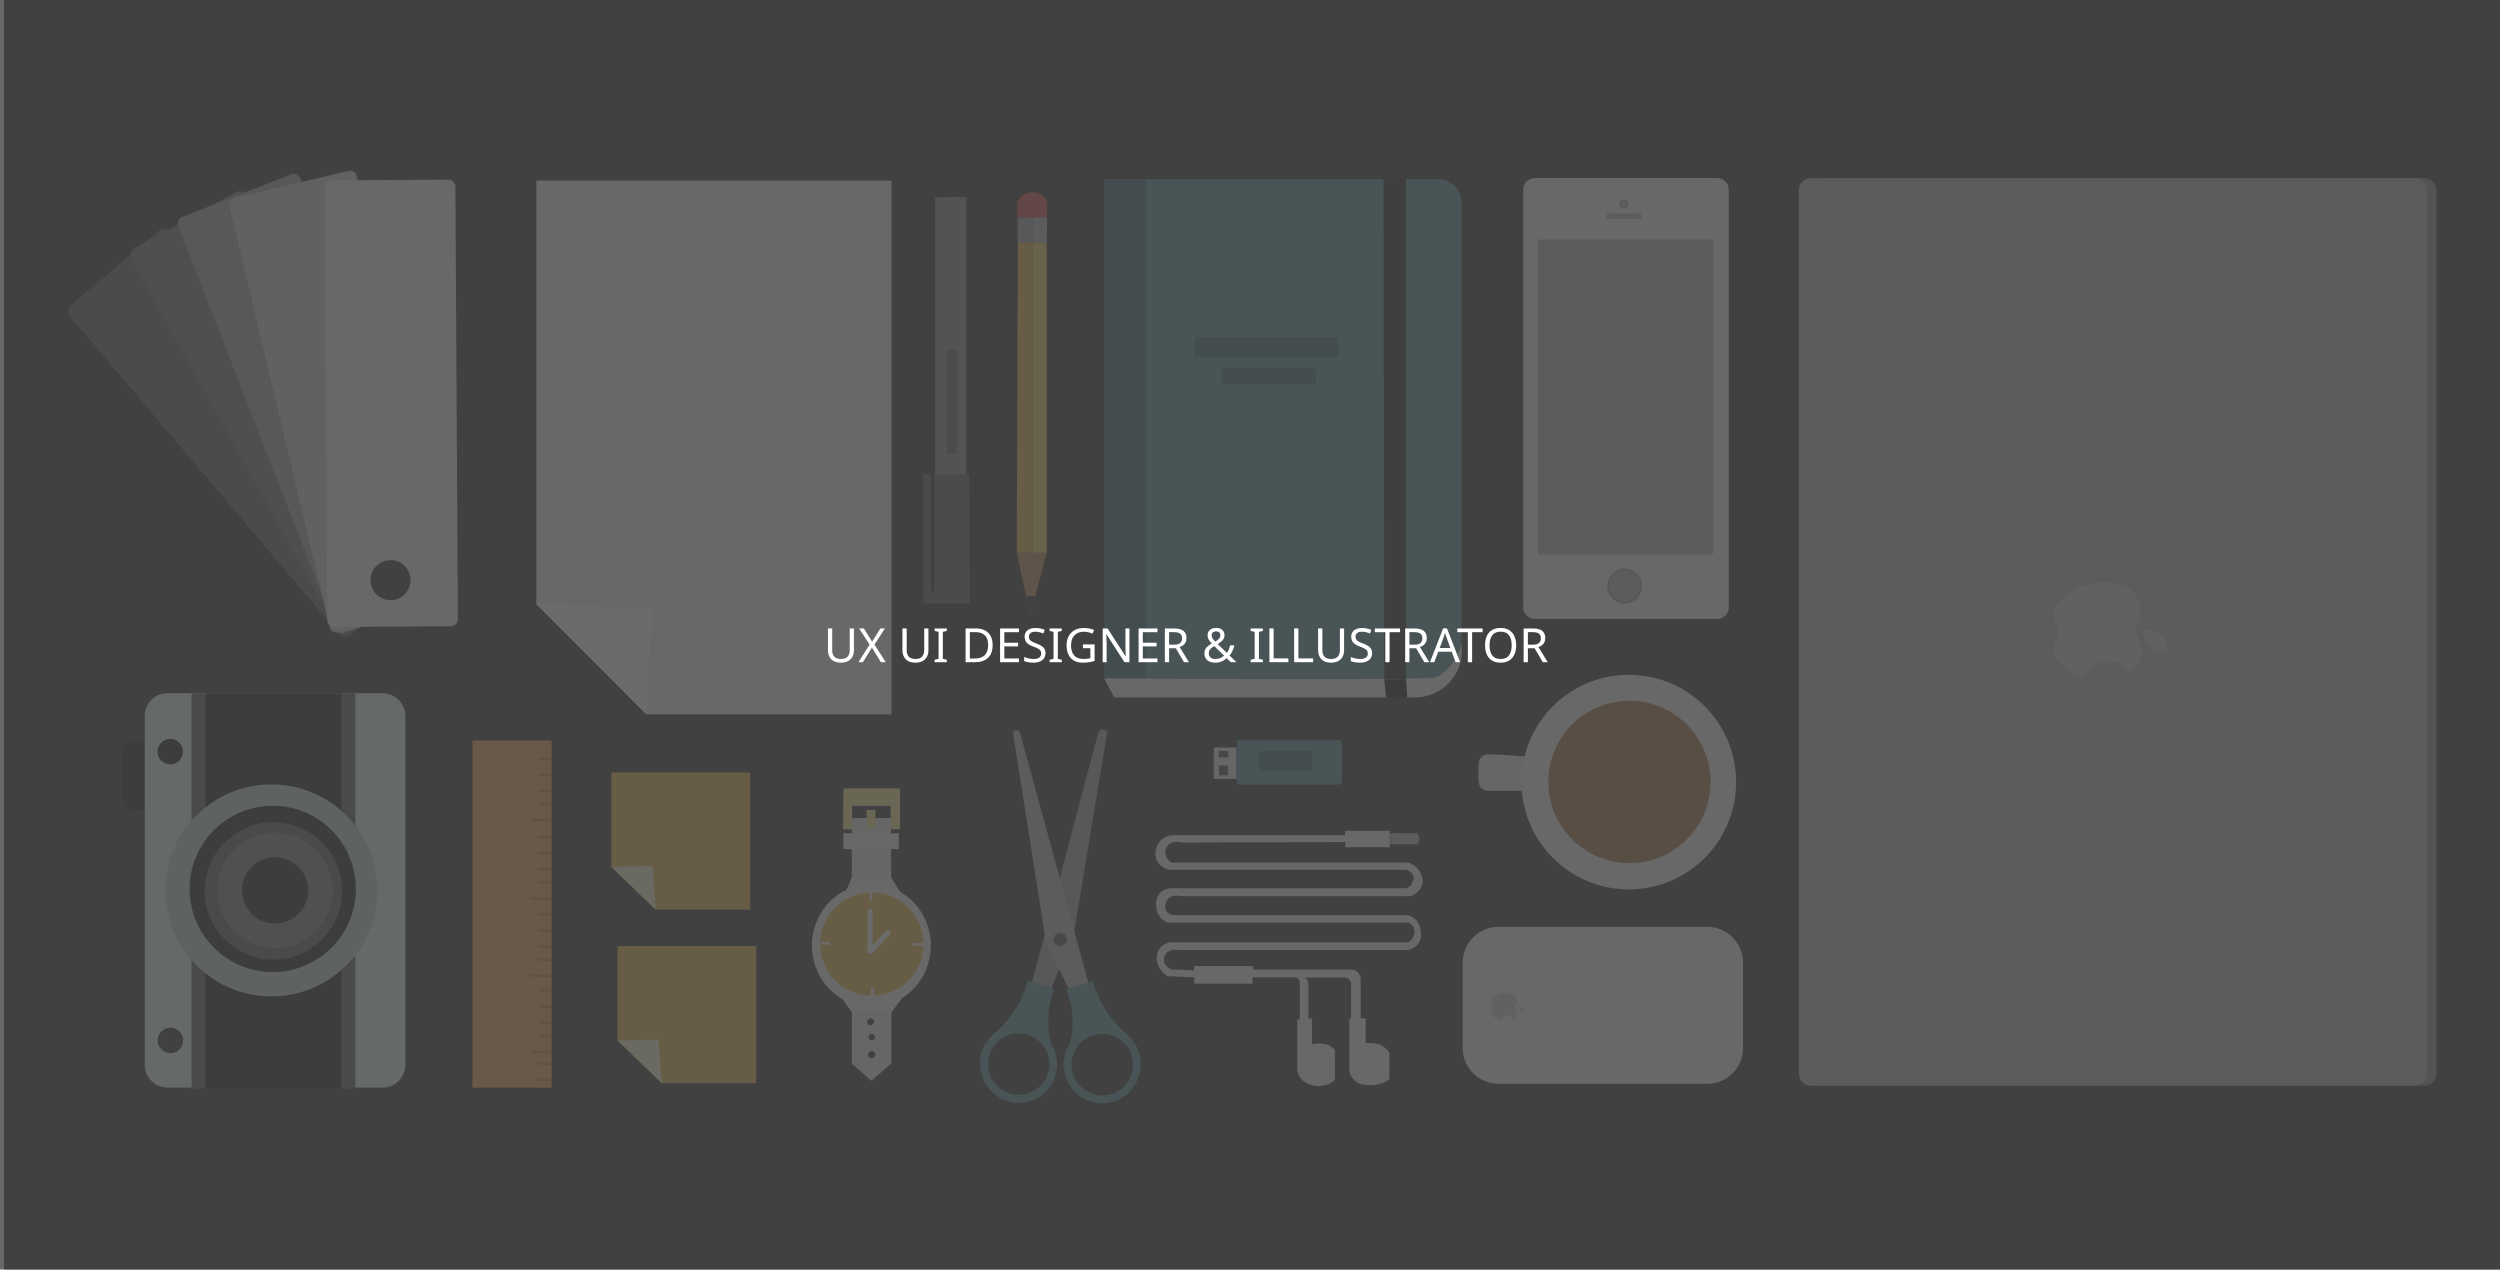
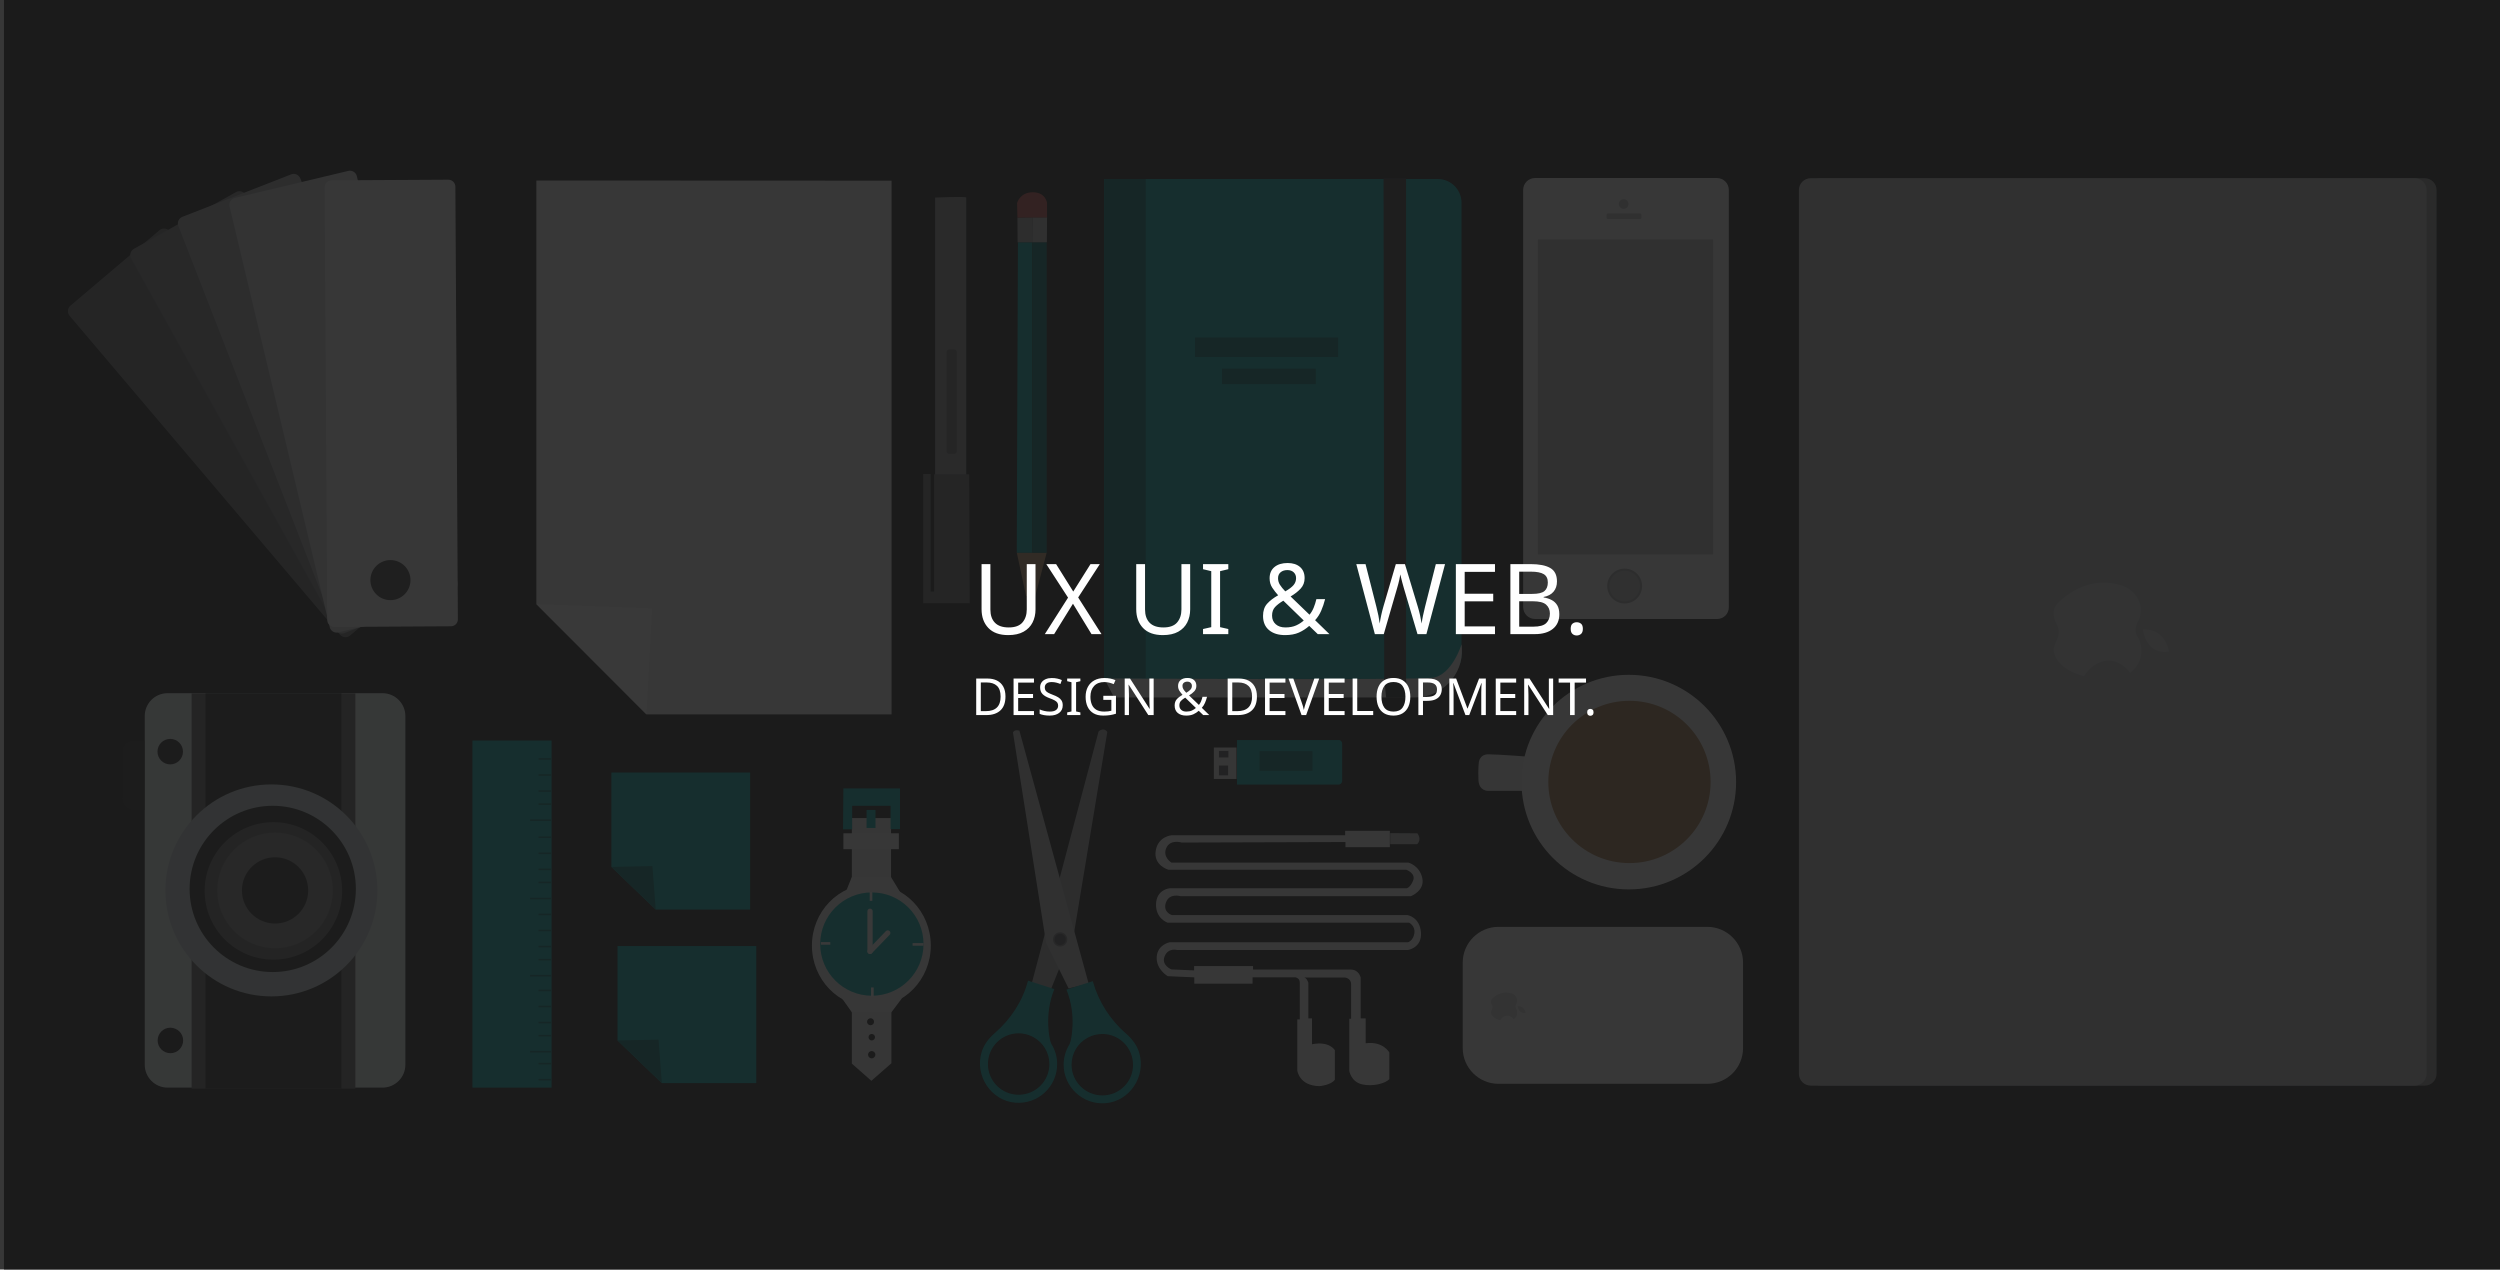
<svg xmlns="http://www.w3.org/2000/svg" version="1.1" id="Layer_1" x="0px" y="0px" viewBox="0 0 1509.7 766.6" style="enable-background:new 0 0 1509.7 766.6;" xml:space="preserve">
  <style type="text/css">
- 	.st0{fill:#414141;}
+ 	.st0{fill:#212121;}
	.st1{fill:#919395;}
	.st2{fill:#BABCBE;}
	.st3{fill:#D0D1D2;}
	.st4{fill:#F1F1F1;}
	.st5{fill:#BABCBE;stroke:#A5A7AA;stroke-width:1.256;stroke-miterlimit:10;}
	.st6{fill:#C2976A;}
- 	.st7{fill:#EBC15A;}
- 	.st8{fill:#F8D673;}
+ 	.st7{fill:#00B2B0;}
+ 	.st8{fill:#037774;}
	.st9{fill:#A5A7AA;}
- 	.st10{fill:#D45A55;}
- 	.st11{fill:#5F9899;}
- 	.st12{fill:#477379;}
- 	.st13{fill:#37383C;}
- 	.st14{fill:#28292B;}
- 	.st15{fill:#E6E6E6;}
- 	.st16{fill:#A77C4F;}
- 	.st17{fill:#FDF9D5;}
- 	.st18{fill:#F6AE62;}
- 	.st19{fill:none;stroke:#DA8C40;stroke-width:1.586;stroke-miterlimit:10;}
- 	.st20{fill:#FFFFFF;}
- 	.st21{fill:#6D6F70;}
- 	.st22{fill:none;stroke:#FFFFFF;stroke-width:1.586;stroke-miterlimit:10;}
- 	.st23{fill:none;stroke:#FFFFFF;stroke-width:3.173;stroke-linecap:round;stroke-linejoin:round;stroke-miterlimit:10;}
- 	.st24{fill:#F9EA95;}
- 	.st25{fill:#808083;}
- 	.st26{fill:#59595C;}
- 	.st27{fill:#EAF5F4;}
- 	.st28{fill:#686868;}
- 	.st29{fill:#2D2D2D;}
- 	.st30{fill:#CAD6D7;}
- 	.st31{fill:#818282;}
- 	.st32{opacity:0.78;fill:#414141;}
- 	.st33{font-family:'Lato-Semibold';}
- 	.st34{font-size:28.527px;}
+ 	.st10{fill:#414141;}
+ 	.st11{fill:#D45A55;}
+ 	.st12{fill:#37383C;}
+ 	.st13{fill:#28292B;}
+ 	.st14{fill:#E6E6E6;}
+ 	.st15{fill:#A77C4F;}
+ 	.st16{fill:none;stroke:#037774;stroke-miterlimit:10;}
+ 	.st17{fill:#FFFFFF;}
+ 	.st18{fill:#6D6F70;}
+ 	.st19{fill:none;stroke:#FFFFFF;stroke-width:1.586;stroke-miterlimit:10;}
+ 	.st20{fill:none;stroke:#FFFFFF;stroke-width:3.173;stroke-linecap:round;stroke-linejoin:round;stroke-miterlimit:10;}
+ 	.st21{fill:#808083;}
+ 	.st22{fill:#59595C;}
+ 	.st23{fill:#EAF5F4;}
+ 	.st24{fill:#686868;}
+ 	.st25{fill:#2D2D2D;}
+ 	.st26{fill:#CAD6D7;}
+ 	.st27{fill:#818282;}
+ 	.st28{opacity:0.86;fill:#191919;enable-background:new    ;}
+ 	.st29{font-family:'Lato-Semibold';}
+ 	.st30{font-size:59.225px;}
+ 	.st31{font-size:30.901px;}
</style>
  <g>
-     <rect x="2.4" y="0" class="st0" width="1507.3" height="766.6" />
+     <rect x="2.4" class="st0" width="1507.3" height="766.6" />
  </g>
  <g>
    <path class="st1" d="M1464.2,655.6h-364.7c-4,0-7.2-3.2-7.2-7.2V114.8c0-4,3.2-7.2,7.2-7.2h364.7c4,0,7.2,3.2,7.2,7.2v533.6   C1471.4,652.4,1468.2,655.6,1464.2,655.6z" />
    <path class="st2" d="M1458.2,655.6h-364.7c-4,0-7.2-3.2-7.2-7.2V114.8c0-4,3.2-7.2,7.2-7.2h364.7c4,0,7.2,3.2,7.2,7.2v533.6   C1465.4,652.4,1462.1,655.6,1458.2,655.6z" />
    <g>
      <path class="st3" d="M1293.9,380.1c0,0,12.8-1.9,16,13.3C1309.9,393.4,1297,397.1,1293.9,380.1z" />
      <path class="st3" d="M1289.4,359c2.7,3.4,4.9,8.5,2.4,15.2c0,0-4,5.6-0.9,10.3s4.4,15.2-4.6,21.9c0,0-7.5-10.9-18.3-6.3    c0,0-5.6,1.9-9.5,8.3c0,0-16.7-3.6-18.4-15.4c0,0-0.6-1.2,2.3-7.5c0,0,2-4.2-0.6-8.9s-2.2-9.4,0.7-12.3c2.7-2.7,17-16.9,37.4-11.2    C1283.7,354,1287,356.1,1289.4,359z" />
    </g>
  </g>
  <g>
    <path class="st4" d="M1031,654.5H904.9c-11.9,0-21.6-9.7-21.6-21.6v-51.6c0-11.9,9.7-21.6,21.6-21.6H1031   c11.9,0,21.6,9.7,21.6,21.6v51.6C1052.6,644.8,1043,654.5,1031,654.5z" />
    <g>
      <path class="st3" d="M916.5,607.7c0,0,3.8-0.6,4.8,3.9C921.2,611.6,917.4,612.7,916.5,607.7z" />
-       <path class="st3" d="M915.1,601.4c0.8,1,1.5,2.5,0.7,4.5c0,0-1.2,1.7-0.3,3.1s1.3,4.5-1.4,6.5c0,0-2.2-3.2-5.4-1.9    c0,0-1.7,0.6-2.8,2.5c0,0-5-1.1-5.5-4.6c0,0-0.2-0.4,0.7-2.2c0,0,0.6-1.2-0.2-2.6c-0.8-1.4-0.6-2.8,0.2-3.6    c0.8-0.8,5.1-5,11.1-3.3C913.4,599.9,914.4,600.5,915.1,601.4z" />
+       <path class="st3" d="M915.1,601.4c0.8,1,1.5,2.5,0.7,4.5c0,0-1.2,1.7-0.3,3.1s1.3,4.5-1.4,6.5c0,0-2.2-3.2-5.4-1.9    c0,0-1.7,0.6-2.8,2.5c0,0-5-1.1-5.5-4.6c0,0-0.2-0.4,0.7-2.2c0,0,0.6-1.2-0.2-2.6c-0.8-1.4-0.6-2.8,0.2-3.6s5.1-5,11.1-3.3    C913.4,599.9,914.4,600.5,915.1,601.4z" />
    </g>
  </g>
  <g>
    <path class="st4" d="M1036.9,373.8H927c-4,0-7.2-3.2-7.2-7.2V114.7c0-4,3.2-7.2,7.2-7.2h109.8c4,0,7.2,3.2,7.2,7.2v251.9   C1044.1,370.6,1040.9,373.8,1036.9,373.8z" />
    <rect x="928.7" y="144.6" class="st2" width="105.8" height="190.2" />
    <path class="st2" d="M990.3,132.3h-19.2c-0.5,0-0.9-0.4-0.9-0.9v-1.6c0-0.5,0.4-0.9,0.9-0.9h19.2c0.5,0,0.9,0.4,0.9,0.9v1.6   C991.2,131.9,990.8,132.3,990.3,132.3z" />
    <circle class="st2" cx="980.5" cy="123.2" r="2.9" />
    <circle class="st5" cx="981.1" cy="353.9" r="9.9" />
  </g>
  <g>
    <polygon class="st6" points="614,333.7 622.1,371.6 632.1,333.7  " />
    <polygon class="st7" points="614.7,146.3 623.4,146.3 623.4,333.8 614,333.8  " />
    <polygon class="st8" points="632.1,146.3 623.4,146.3 623.4,333.8 632.1,333.8  " />
    <polygon class="st9" points="614.4,131.4 623.4,131.2 623.3,146.3 614.5,146.3  " />
    <polygon class="st2" points="623.4,131.2 632.3,131.2 632.2,146.3 623.3,146.3  " />
-     <polygon class="st0" points="619.5,360 625.2,360 622.1,371.6  " />
-     <path class="st10" d="M614.4,131.4l17.9-0.1v-8.7c0,0-0.7-6.5-8.6-6.5s-9.5,6.5-9.5,6.5L614.4,131.4z" />
+     <polygon class="st10" points="619.5,360 625.2,360 622.1,371.6  " />
+     <path class="st11" d="M614.4,131.4l17.9-0.1v-8.7c0,0-0.7-6.5-8.6-6.5s-9.5,6.5-9.5,6.5L614.4,131.4z" />
  </g>
  <g>
-     <path class="st11" d="M868.2,410H666.8V108.1h201.4c8,0,14.4,6.4,14.4,14.4v273C882.6,403.5,876.1,410,868.2,410z" />
-     <rect x="666.8" y="108.1" class="st12" width="25.1" height="301.6" />
+     <path class="st7" d="M868.2,410H666.8V108.1h201.4c8,0,14.4,6.4,14.4,14.4v273C882.6,403.5,876.1,410,868.2,410z" />
+     <rect x="666.8" y="108.1" class="st8" width="25.1" height="301.6" />
    <path class="st4" d="M666.8,409.7l6,11.5h181.5c16.3,0,29.5-13.6,28.5-29.9c0-0.7-0.1-1.5-0.2-2.2c0,0-5.7,18.7-17.6,20.2   C853.1,410.8,666.8,409.7,666.8,409.7z" />
-     <polygon class="st13" points="835.5,107.6 849.1,107.6 849.1,410.2 835.9,410.2  " />
-     <polygon class="st14" points="837.1,421.4 849.8,421.4 849.1,410.2 835.9,410.2  " />
-     <rect x="721.6" y="203.8" class="st12" width="86.5" height="11.8" />
-     <rect x="737.9" y="222.6" class="st12" width="56.7" height="9.4" />
+     <polygon class="st12" points="835.5,107.6 849.1,107.6 849.1,410.2 835.9,410.2  " />
+     <polygon class="st13" points="837.1,421.4 849.8,421.4 849.1,410.2 835.9,410.2  " />
+     <rect x="721.6" y="203.8" class="st8" width="86.5" height="11.8" />
+     <rect x="737.9" y="222.6" class="st8" width="56.7" height="9.4" />
  </g>
  <g>
-     <path class="st15" d="M921.9,477.6h-23.2c0,0-5.6,0.3-5.9-6.5c-0.3-6.9,0.2-10.5,0.2-10.5s0.2-5.1,5.8-5.1c5.7,0,25.1,1.5,25.1,1.5   L921.9,477.6z" />
+     <path class="st14" d="M921.9,477.6h-23.2c0,0-5.6,0.3-5.9-6.5c-0.3-6.9,0.2-10.5,0.2-10.5s0.2-5.1,5.8-5.1c5.7,0,25.1,1.5,25.1,1.5   L921.9,477.6z" />
    <circle class="st4" cx="983.6" cy="472.3" r="64.8" />
-     <circle class="st16" cx="984" cy="472.2" r="49" />
+     <circle class="st15" cx="984" cy="472.2" r="49" />
  </g>
  <g>
-     <path class="st4" d="M812.5,508.5v3.1h26.8v-9.9h-27v2.7H707.5c0,0-8.2,0.6-9.6,9.4c-1.4,8.8,7.6,11.4,7.6,11.4h143.7   c0,0,5.8,2.1,4.2,6.4s-3.9,4.8-3.9,4.8H706.4c0,0-8,0.6-8.3,9.5c-0.3,8.9,7,11.3,7,11.3h145.8c0,0,3.9,1.9,3.2,6.4   c-0.7,4.5-3.8,5.4-3.8,5.4H706.4c0,0-7.4,1.3-7.9,8.9c-0.4,7.6,6.7,11.6,6.7,11.6l16,0.7v3.8h35.2v-3.8h25.9c0,0,2.6,0.4,2.6,3.1   c0,2.6,0,22.3,0,22.3h-1.5v30.8c0,0,1,9.3,13.4,9.5c0,0,7.1-0.6,9.3-3.9v-17.8c0,0-3.2-5.7-13.8-3.6V615h-2.2v-21.5   c0,0-1-3.6-3.2-3.2h25.2c0,0,3.8,0.3,3.8,4.1s0,20.8,0,20.8h-1.1v31.5c0,0,1,6.5,7.6,8.1c6.6,1.6,14.5-0.6,16.6-3.2v-16   c0,0-3.7-7-14.3-5.6V615h-3v-24.6c0,0-0.9-4.8-5.9-4.9c-5.1-0.1-59.1,0-59.1,0v-2.1h-35.6v2.6l-13.7-0.6c0,0-6.3-2.5-4.1-7.9   c2.2-5.4,7.6-3.8,7.6-3.8h139.3c0,0,8.6-1.3,7.9-10.6s-8.1-10.5-8.1-10.5H707.7c0,0-5.7-1.7-3.6-7.6s8.8-3.8,8.8-3.8H852   c0,0,8.6-3.3,6.9-11c-1.7-7.6-8.4-9.3-8.4-9.3H707.4c0,0-5.5-3.3-3.1-8.8c2.4-5.5,9.3-3.3,9.3-3.3L812.5,508.5z" />
+     <path class="st4" d="M812.5,508.5v3.1h26.8v-9.9h-27v2.7H707.5c0,0-8.2,0.6-9.6,9.4c-1.4,8.8,7.6,11.4,7.6,11.4h143.7   c0,0,5.8,2.1,4.2,6.4s-3.9,4.8-3.9,4.8H706.4c0,0-8,0.6-8.3,9.5s7,11.3,7,11.3h145.8c0,0,3.9,1.9,3.2,6.4s-3.8,5.4-3.8,5.4H706.4   c0,0-7.4,1.3-7.9,8.9c-0.4,7.6,6.7,11.6,6.7,11.6l16,0.7v3.8h35.2v-3.8h25.9c0,0,2.6,0.4,2.6,3.1c0,2.6,0,22.3,0,22.3h-1.5v30.8   c0,0,1,9.3,13.4,9.5c0,0,7.1-0.6,9.3-3.9v-17.8c0,0-3.2-5.7-13.8-3.6V615h-2.2v-21.5c0,0-1-3.6-3.2-3.2h25.2c0,0,3.8,0.3,3.8,4.1   s0,20.8,0,20.8h-1.1v31.5c0,0,1,6.5,7.6,8.1s14.5-0.6,16.6-3.2v-16c0,0-3.7-7-14.3-5.6v-15h-3v-24.6c0,0-0.9-4.8-5.9-4.9   c-5.1-0.1-59.1,0-59.1,0v-2.1h-35.6v2.6l-13.7-0.6c0,0-6.3-2.5-4.1-7.9s7.6-3.8,7.6-3.8h139.3c0,0,8.6-1.3,7.9-10.6   s-8.1-10.5-8.1-10.5H707.7c0,0-5.7-1.7-3.6-7.6s8.8-3.8,8.8-3.8H852c0,0,8.6-3.3,6.9-11c-1.7-7.6-8.4-9.3-8.4-9.3H707.4   c0,0-5.5-3.3-3.1-8.8s9.3-3.3,9.3-3.3L812.5,508.5z" />
    <path class="st2" d="M855.9,503.2c0,0,3,3.5-0.1,6.6h-16.3v-6.7L855.9,503.2z" />
  </g>
  <g>
    <polygon class="st7" points="372.9,571.3 372.9,628.3 399.7,654.1 456.7,654.1 456.7,571.3  " />
-     <polygon class="st17" points="397.7,627.8 399.7,654.1 372.9,628.3  " />
+     <polygon class="st8" points="397.7,627.8 399.7,654.1 372.9,628.3  " />
  </g>
  <g>
    <polygon class="st7" points="369.2,466.5 369.2,523.5 396,549.3 453,549.3 453,466.5  " />
-     <polygon class="st17" points="394,523 396,549.3 369.2,523.5  " />
+     <polygon class="st8" points="394,523 396,549.3 369.2,523.5  " />
  </g>
  <g>
-     <rect x="285.3" y="447.2" class="st18" width="47.8" height="209.6" />
-     <line class="st19" x1="332.8" y1="458.3" x2="325.2" y2="458.3" />
-     <line class="st19" x1="332.8" y1="468" x2="325.2" y2="468" />
-     <line class="st19" x1="332.8" y1="477.7" x2="325.2" y2="477.7" />
-     <line class="st19" x1="332.8" y1="485.6" x2="325.2" y2="485.6" />
-     <line class="st19" x1="332.8" y1="495.3" x2="320.1" y2="495.3" />
-     <line class="st19" x1="332.8" y1="505.6" x2="325.2" y2="505.6" />
-     <line class="st19" x1="332.8" y1="515.3" x2="325.2" y2="515.3" />
-     <line class="st19" x1="332.8" y1="525" x2="325.2" y2="525" />
-     <line class="st19" x1="332.8" y1="532.9" x2="325.2" y2="532.9" />
-     <line class="st19" x1="332.8" y1="542.6" x2="320.1" y2="542.6" />
-     <line class="st19" x1="332.8" y1="552.2" x2="325.2" y2="552.2" />
-     <line class="st19" x1="332.8" y1="561.9" x2="325.2" y2="561.9" />
-     <line class="st19" x1="332.8" y1="571.6" x2="325.2" y2="571.6" />
-     <line class="st19" x1="332.8" y1="579.5" x2="325.2" y2="579.5" />
-     <line class="st19" x1="332.8" y1="589.2" x2="320.1" y2="589.2" />
-     <line class="st19" x1="332.8" y1="598.1" x2="325.2" y2="598.1" />
-     <line class="st19" x1="332.8" y1="607.8" x2="325.2" y2="607.8" />
-     <line class="st19" x1="332.8" y1="642.3" x2="325.2" y2="642.3" />
-     <line class="st19" x1="332.8" y1="652" x2="325.2" y2="652" />
-     <line class="st19" x1="332.8" y1="617.5" x2="325.2" y2="617.5" />
-     <line class="st19" x1="332.8" y1="625.4" x2="325.2" y2="625.4" />
-     <line class="st19" x1="332.8" y1="635.1" x2="320.1" y2="635.1" />
+     <rect x="285.3" y="447.2" class="st7" width="47.8" height="209.6" />
+     <line class="st16" x1="332.8" y1="458.3" x2="325.2" y2="458.3" />
+     <line class="st16" x1="332.8" y1="468" x2="325.2" y2="468" />
+     <line class="st16" x1="332.8" y1="477.7" x2="325.2" y2="477.7" />
+     <line class="st16" x1="332.8" y1="485.6" x2="325.2" y2="485.6" />
+     <line class="st16" x1="332.8" y1="495.3" x2="320.1" y2="495.3" />
+     <line class="st16" x1="332.8" y1="505.6" x2="325.2" y2="505.6" />
+     <line class="st16" x1="332.8" y1="515.3" x2="325.2" y2="515.3" />
+     <line class="st16" x1="332.8" y1="525" x2="325.2" y2="525" />
+     <line class="st16" x1="332.8" y1="532.9" x2="325.2" y2="532.9" />
+     <line class="st16" x1="332.8" y1="542.6" x2="320.1" y2="542.6" />
+     <line class="st16" x1="332.8" y1="552.2" x2="325.2" y2="552.2" />
+     <line class="st16" x1="332.8" y1="561.9" x2="325.2" y2="561.9" />
+     <line class="st16" x1="332.8" y1="571.6" x2="325.2" y2="571.6" />
+     <line class="st16" x1="332.8" y1="579.5" x2="325.2" y2="579.5" />
+     <line class="st16" x1="332.8" y1="589.2" x2="320.1" y2="589.2" />
+     <line class="st16" x1="332.8" y1="598.1" x2="325.2" y2="598.1" />
+     <line class="st16" x1="332.8" y1="607.8" x2="325.2" y2="607.8" />
+     <line class="st16" x1="332.8" y1="642.3" x2="325.2" y2="642.3" />
+     <line class="st16" x1="332.8" y1="652" x2="325.2" y2="652" />
+     <line class="st16" x1="332.8" y1="617.5" x2="325.2" y2="617.5" />
+     <line class="st16" x1="332.8" y1="625.4" x2="325.2" y2="625.4" />
+     <line class="st16" x1="332.8" y1="635.1" x2="320.1" y2="635.1" />
  </g>
  <polygon class="st4" points="323.9,109 323.9,364.8 390.4,431.4 538.4,431.4 538.4,109.1 " />
-   <polygon class="st20" points="393.8,367.4 390.4,431.4 323.9,364.8 " />
-   <path class="st1" d="M583.5,119.3v167.7h-18.8V119.3C564.7,119.3,583.5,118.5,583.5,119.3z" />
-   <polygon class="st21" points="585.3,286.4 564.1,286.4 564.1,357.2 562,357.2 562,286.2 557.5,286.2 557.5,364.3 585.6,364.3 " />
-   <path class="st21" d="M571.6,272.5v-59.9c0-0.9,0.7-1.6,1.6-1.6h3c0.9,0,1.6,0.7,1.6,1.6v59.9c0,0.9-0.7,1.6-1.6,1.6h-3  C572.3,274.1,571.6,273.4,571.6,272.5z" />
+   <polygon class="st17" points="393.8,367.4 390.4,431.4 323.9,364.8 " />
+   <path class="st1" d="M583.5,119.3V287h-18.8V119.3C564.7,119.3,583.5,118.5,583.5,119.3z" />
+   <polygon class="st18" points="585.3,286.4 564.1,286.4 564.1,357.2 562,357.2 562,286.2 557.5,286.2 557.5,364.3 585.6,364.3 " />
+   <path class="st18" d="M571.6,272.5v-59.9c0-0.9,0.7-1.6,1.6-1.6h3c0.9,0,1.6,0.7,1.6,1.6v59.9c0,0.9-0.7,1.6-1.6,1.6h-3  C572.3,274.1,571.6,273.4,571.6,272.5z" />
  <g>
    <ellipse class="st4" cx="526.2" cy="571" rx="35.9" ry="37.1" />
    <circle class="st7" cx="526.5" cy="570.1" r="31.2" />
-     <line class="st22" x1="551.1" y1="570.3" x2="557.7" y2="570.3" />
-     <line class="st22" x1="526.8" y1="601.8" x2="526.8" y2="596.3" />
-     <line class="st22" x1="526" y1="538.3" x2="526" y2="544" />
-     <line class="st22" x1="495.7" y1="569.7" x2="501.4" y2="569.7" />
-     <line class="st23" x1="525.4" y1="550.3" x2="525.4" y2="574.5" />
-     <line class="st23" x1="525.4" y1="574.5" x2="536.1" y2="563.4" />
-     <path class="st15" d="M514.4,605.8v36.5l11.8,10.4l12.1-10.6v-36.2H514.4z M525.7,614.9c1.2,0,2.1,0.9,2.1,2.1   c0,1.2-0.9,2.1-2.1,2.1c-1.1,0-2.1-0.9-2.1-2.1C523.6,615.9,524.6,614.9,525.7,614.9z M528.4,626.3c0,1.1-0.9,2-2,2   c-1.1,0-1.9-0.9-1.9-2c0-1.1,0.9-1.9,1.9-1.9C527.5,624.4,528.4,625.3,528.4,626.3z M526.4,639.1c-1.2,0-2.2-1-2.2-2.2   c0-1.2,1-2.2,2.2-2.2c1.2,0,2.2,1,2.2,2.2C528.6,638.1,527.6,639.1,526.4,639.1z" />
-     <rect x="514.4" y="494" class="st15" width="23.7" height="41.3" />
+     <line class="st19" x1="551.1" y1="570.3" x2="557.7" y2="570.3" />
+     <line class="st19" x1="526.8" y1="601.8" x2="526.8" y2="596.3" />
+     <line class="st19" x1="526" y1="538.3" x2="526" y2="544" />
+     <line class="st19" x1="495.7" y1="569.7" x2="501.4" y2="569.7" />
+     <line class="st20" x1="525.4" y1="550.3" x2="525.4" y2="574.5" />
+     <line class="st20" x1="525.4" y1="574.5" x2="536.1" y2="563.4" />
+     <path class="st14" d="M514.4,605.8v36.5l11.8,10.4l12.1-10.6v-36.2h-23.9V605.8z M525.7,614.9c1.2,0,2.1,0.9,2.1,2.1   c0,1.2-0.9,2.1-2.1,2.1c-1.1,0-2.1-0.9-2.1-2.1C523.6,615.9,524.6,614.9,525.7,614.9z M528.4,626.3c0,1.1-0.9,2-2,2s-1.9-0.9-1.9-2   s0.9-1.9,1.9-1.9C527.5,624.4,528.4,625.3,528.4,626.3z M526.4,639.1c-1.2,0-2.2-1-2.2-2.2s1-2.2,2.2-2.2s2.2,1,2.2,2.2   C528.6,638.1,527.6,639.1,526.4,639.1z" />
+     <rect x="514.4" y="494" class="st14" width="23.7" height="41.3" />
    <polygon class="st4" points="511,538 514.3,529.8 538.1,529.7 544,539.4  " />
    <polygon class="st4" points="507.9,602.1 514.4,611.3 538.3,611.3 544.7,602.8  " />
-     <polygon class="st24" points="509.1,500.8 514.6,500.8 514.6,486.6 537.8,486.6 537.8,500.7 543.5,500.7 543.5,476.1 509.3,476.1     " />
-     <rect x="523.3" y="489.1" class="st24" width="5.4" height="10.9" />
+     <polygon class="st7" points="509.1,500.8 514.6,500.8 514.6,486.6 537.8,486.6 537.8,500.7 543.5,500.7 543.5,476.1 509.3,476.1     " />
+     <rect x="523.3" y="489.1" class="st7" width="5.4" height="10.9" />
    <rect x="509.3" y="503.2" class="st4" width="33.5" height="9.6" />
  </g>
  <g>
-     <path class="st21" d="M265.1,338.3l-53.7,45.5c-1.8,1.5-4.5,1.3-6.1-0.5L42,190.7c-1.5-1.8-1.3-4.5,0.5-6.1L96.3,139   c1.8-1.5,4.5-1.3,6.1,0.5l163.2,192.6C267.2,334,266.9,336.7,265.1,338.3z" />
-     <path class="st25" d="M270.7,346.9l-61.6,34.2c-2.1,1.2-4.7,0.4-5.9-1.7L79.2,156.1c-1.2-2.1-0.4-4.7,1.7-5.9l61.6-34.2   c2.1-1.2,4.7-0.4,5.9,1.7l124.1,223.4C273.5,343.2,272.8,345.8,270.7,346.9z" />
+     <path class="st18" d="M265.1,338.3l-53.7,45.5c-1.8,1.5-4.5,1.3-6.1-0.5L42,190.7c-1.5-1.8-1.3-4.5,0.5-6.1L96.3,139   c1.8-1.5,4.5-1.3,6.1,0.5l163.2,192.6C267.2,334,266.9,336.7,265.1,338.3z" />
+     <path class="st21" d="M270.7,346.9l-61.6,34.2c-2.1,1.2-4.7,0.4-5.9-1.7l-124-223.3c-1.2-2.1-0.4-4.7,1.7-5.9l61.6-34.2   c2.1-1.2,4.7-0.4,5.9,1.7l124.1,223.4C273.5,343.2,272.8,345.8,270.7,346.9z" />
    <path class="st9" d="M273.6,356.8L208,382.3c-2.2,0.9-4.7-0.2-5.6-2.5l-94.7-243.3c-0.9-2.2,0.2-4.7,2.5-5.6l65.6-25.6   c2.2-0.9,4.7,0.2,5.6,2.5l94.7,243.3C276.9,353.4,275.8,355.9,273.6,356.8z" />
    <path class="st3" d="M272.8,365.6l-68.5,16.3c-2.3,0.6-4.7-0.9-5.2-3.2l-60.5-254c-0.6-2.3,0.9-4.7,3.2-5.2l68.5-16.3   c2.3-0.6,4.7,0.9,5.2,3.2l60.5,254C276.6,362.7,275.1,365.1,272.8,365.6z" />
    <path class="st4" d="M272.3,378.2l-70.4,0.4c-2.4,0-4.3-1.9-4.3-4.3L196,113.2c0-2.4,1.9-4.3,4.3-4.3l70.4-0.4   c2.4,0,4.3,1.9,4.3,4.3l1.5,261.1C276.6,376.2,274.7,378.2,272.3,378.2z" />
-     <ellipse transform="matrix(0.8334 -0.5527 0.5527 0.8334 -154.3096 188.7272)" class="st0" cx="235.8" cy="350.3" rx="12.1" ry="12.1" />
+     <ellipse transform="matrix(0.8334 -0.5527 0.5527 0.8334 -154.3397 188.7054)" class="st10" cx="235.8" cy="350.3" rx="12.1" ry="12.1" />
  </g>
  <g>
-     <path class="st11" d="M810.5,449v22.6c0,1.2-1,2.2-2.2,2.2H747v-26.9h61.4C809.5,446.8,810.5,447.8,810.5,449z" />
-     <rect x="730.4" y="454" transform="matrix(4.472340e-11 -1 1 4.472340e-11 278.9758 1200.811)" class="st15" width="19" height="13.7" />
-     <rect x="735.9" y="462.6" transform="matrix(4.540996e-11 -1 1 4.540996e-11 273.5236 1204.082)" class="st26" width="5.9" height="5.5" />
-     <rect x="736.9" y="452.5" transform="matrix(4.587359e-11 -1 1 4.587359e-11 283.5557 1194.268)" class="st26" width="3.9" height="5.7" />
-     <rect x="770.6" y="443.5" transform="matrix(4.476781e-11 -1 1 4.476781e-11 317.0599 1236.055)" class="st12" width="11.9" height="32" />
+     <path class="st7" d="M810.5,449v22.6c0,1.2-1,2.2-2.2,2.2H747v-26.9h61.4C809.5,446.8,810.5,447.8,810.5,449z" />
+     <rect x="733" y="451.4" class="st14" width="13.7" height="19" />
+     <rect x="736.1" y="462.3" class="st22" width="5.5" height="5.9" />
+     <rect x="736.1" y="453.5" class="st22" width="5.7" height="3.9" />
+     <rect x="760.6" y="453.6" class="st8" width="32" height="11.9" />
  </g>
  <g>
-     <path class="st9" d="M622.7,595.1l11.8,2.7l14.3-35.6l19.9-120.2c0,0-2-3.2-5.3-0.3L622.7,595.1z" />
+     <path class="st9" d="M622.7,595.1l11.8,2.7l14.3-35.6L668.7,442c0,0-2-3.2-5.3-0.3L622.7,595.1z" />
    <path class="st2" d="M615.6,441.2l41.8,152.7l-12.1,3l-13.6-27.5l-20-127.1C611.8,442.4,612.2,440.3,615.6,441.2z" />
-     <circle class="st25" cx="640.2" cy="567.3" r="4.3" />
-     <circle class="st26" cx="640.2" cy="567.3" r="3.4" />
-     <path class="st11" d="M660,592.8c0-0.2-0.1-0.3-0.1-0.3l-15.9,5.1c6.5,15.9,2.5,31.2,2.5,31.2l-0.7,1.9c-2.2,3.6-3.5,7.8-3.5,12.2   c0,13.5,11.6,24.4,25.3,23.3c14.7-1.2,24.5-16.2,20.4-30.3c-1.3-4.4-3.9-8.2-8.2-11.9C670.4,615.8,663.4,604.9,660,592.8z    M665.7,661.5c-10.2,0-18.6-8.3-18.6-18.5c0-7,3.8-13.1,9.5-16.2c1.6-0.9,3.4-1.6,5.3-2l0.1,0c1.2-0.2,2.4-0.4,3.7-0.4   c10.2,0,18.5,8.3,18.5,18.6C684.3,653.2,676,661.5,665.7,661.5z" />
-     <path class="st11" d="M600.9,623.7c-4.3,3.7-6.9,7.5-8.2,11.9c-4.1,14.1,5.8,29.1,20.4,30.3c13.8,1.1,25.3-9.7,25.3-23.3   c0-4.5-1.3-8.7-3.5-12.2l-0.7-1.9c0,0-4-15.3,2.5-31.2l-15.9-5.1c0,0,0,0.1-0.1,0.3C617.5,604.6,610.4,615.4,600.9,623.7z    M596.6,642.6c0-10.3,8.3-18.6,18.5-18.6c1.2,0,2.5,0.1,3.7,0.4l0.1,0c1.9,0.4,3.7,1.1,5.3,2c5.7,3.2,9.5,9.2,9.5,16.2   c0,10.2-8.3,18.5-18.6,18.5C604.9,661.1,596.6,652.8,596.6,642.6z" />
+     <circle class="st21" cx="640.2" cy="567.3" r="4.3" />
+     <circle class="st22" cx="640.2" cy="567.3" r="3.4" />
+     <path class="st7" d="M660,592.8c0-0.2-0.1-0.3-0.1-0.3l-15.9,5.1c6.5,15.9,2.5,31.2,2.5,31.2l-0.7,1.9c-2.2,3.6-3.5,7.8-3.5,12.2   c0,13.5,11.6,24.4,25.3,23.3c14.7-1.2,24.5-16.2,20.4-30.3c-1.3-4.4-3.9-8.2-8.2-11.9C670.4,615.8,663.4,604.9,660,592.8z    M665.7,661.5c-10.2,0-18.6-8.3-18.6-18.5c0-7,3.8-13.1,9.5-16.2c1.6-0.9,3.4-1.6,5.3-2h0.1c1.2-0.2,2.4-0.4,3.7-0.4   c10.2,0,18.5,8.3,18.5,18.6C684.3,653.2,676,661.5,665.7,661.5z" />
+     <path class="st7" d="M600.9,623.7c-4.3,3.7-6.9,7.5-8.2,11.9c-4.1,14.1,5.8,29.1,20.4,30.3c13.8,1.1,25.3-9.7,25.3-23.3   c0-4.5-1.3-8.7-3.5-12.2l-0.7-1.9c0,0-4-15.3,2.5-31.2l-15.9-5.1c0,0,0,0.1-0.1,0.3C617.5,604.6,610.4,615.4,600.9,623.7z    M596.6,642.6c0-10.3,8.3-18.6,18.5-18.6c1.2,0,2.5,0.1,3.7,0.4h0.1c1.9,0.4,3.7,1.1,5.3,2c5.7,3.2,9.5,9.2,9.5,16.2   c0,10.2-8.3,18.5-18.6,18.5C604.9,661.1,596.6,652.8,596.6,642.6z" />
  </g>
  <g>
-     <path class="st27" d="M87.4,432.4V643c0,7.6,6.2,13.8,13.8,13.8H231c7.6,0,13.8-6.2,13.8-13.8V432.4c0-7.6-6.2-13.8-13.8-13.8   H101.2C93.5,418.6,87.4,424.8,87.4,432.4z M110.6,628.3c0,4.2-3.4,7.7-7.7,7.7c-4.2,0-7.7-3.4-7.7-7.7c0-4.2,3.4-7.7,7.7-7.7   C107.2,620.7,110.6,624.1,110.6,628.3z" />
-     <rect x="45.7" y="488.6" transform="matrix(4.488771e-11 -1 1 4.488771e-11 -372.9077 703.133)" class="st28" width="238.7" height="98.9" />
-     <rect x="45.7" y="497" transform="matrix(4.489126e-11 -1 1 4.489126e-11 -372.9077 703.133)" class="st29" width="238.7" height="82.1" />
-     <circle class="st30" cx="163.9" cy="537.7" r="64" />
-     <circle class="st29" cx="102.8" cy="453.9" r="7.7" />
-     <circle class="st29" cx="164.7" cy="536.8" r="50.2" />
-     <path class="st29" d="M73.9,482.2v-28.1c0-3.8,3.1-6.9,6.9-6.9h6.4v41.9h-6.4C77,489.2,73.9,486,73.9,482.2z" />
-     <circle class="st28" cx="165.1" cy="538" r="41.5" />
-     <circle class="st31" cx="166.1" cy="537.7" r="34.9" />
-     <circle class="st29" cx="166.1" cy="537.7" r="20" />
+     <path class="st23" d="M87.4,432.4V643c0,7.6,6.2,13.8,13.8,13.8H231c7.6,0,13.8-6.2,13.8-13.8V432.4c0-7.6-6.2-13.8-13.8-13.8   H101.2C93.5,418.6,87.4,424.8,87.4,432.4z M110.6,628.3c0,4.2-3.4,7.7-7.7,7.7c-4.2,0-7.7-3.4-7.7-7.7c0-4.2,3.4-7.7,7.7-7.7   C107.2,620.7,110.6,624.1,110.6,628.3z" />
+     <rect x="115.7" y="418.7" class="st24" width="98.9" height="238.7" />
+     <rect x="124.1" y="418.7" class="st25" width="82.1" height="238.7" />
+     <circle class="st26" cx="163.9" cy="537.7" r="64" />
+     <circle class="st25" cx="102.8" cy="453.9" r="7.7" />
+     <circle class="st25" cx="164.7" cy="536.8" r="50.2" />
+     <path class="st25" d="M73.9,482.2v-28.1c0-3.8,3.1-6.9,6.9-6.9h6.4v41.9h-6.4C77,489.2,73.9,486,73.9,482.2z" />
+     <circle class="st24" cx="165.1" cy="538" r="41.5" />
+     <circle class="st27" cx="166.1" cy="537.7" r="34.9" />
+     <circle class="st25" cx="166.1" cy="537.7" r="20" />
  </g>
-   <rect class="st32" width="1509.7" height="766.6" />
-   <text transform="matrix(1 0 0 1 497.409 399.89)" class="st20 st33 st34">UX UI DESIGNER &amp; ILLUSTRATOR</text>
+   <rect class="st28" width="1509.7" height="766.6" />
+   <text transform="matrix(1 0 0 1 587.4181 382.9302)" class="st17 st29 st30">UX UI &amp; WEB.</text>
+   <text transform="matrix(1 0 0 1 586.5109 431.8188)" class="st17 st29 st31">DESIGN &amp; DEVELOPMENT.</text>
</svg>
